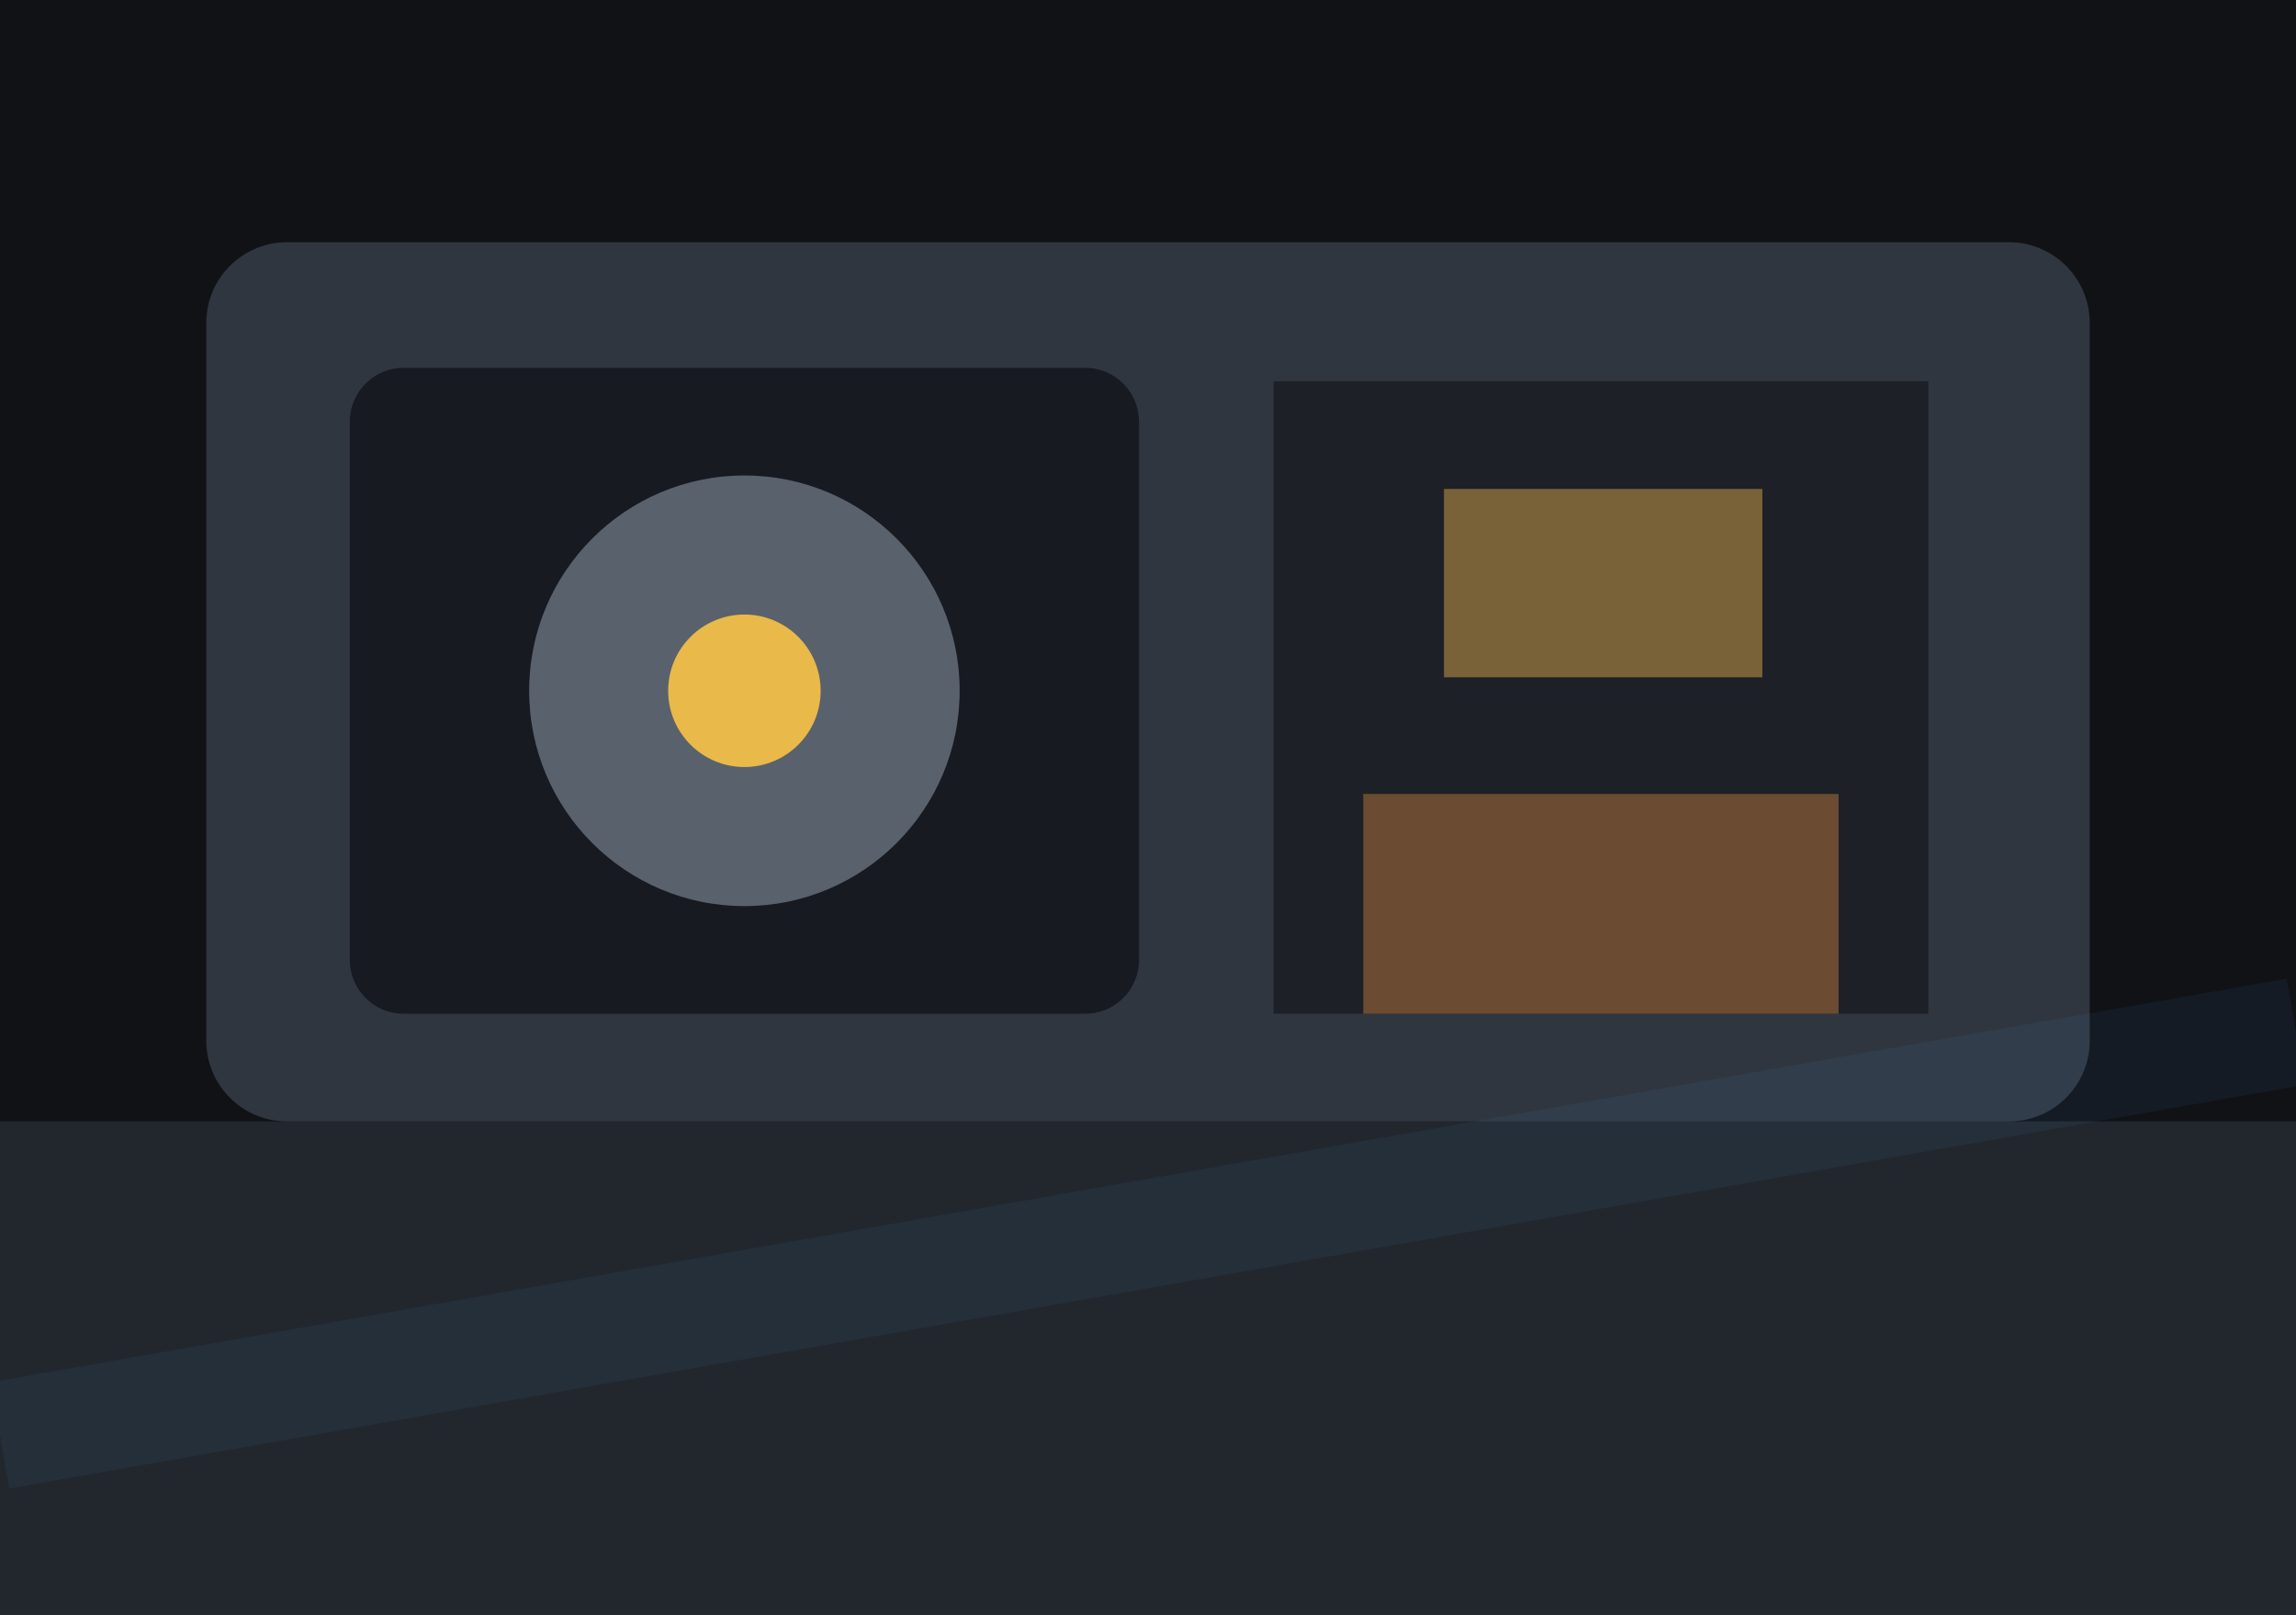
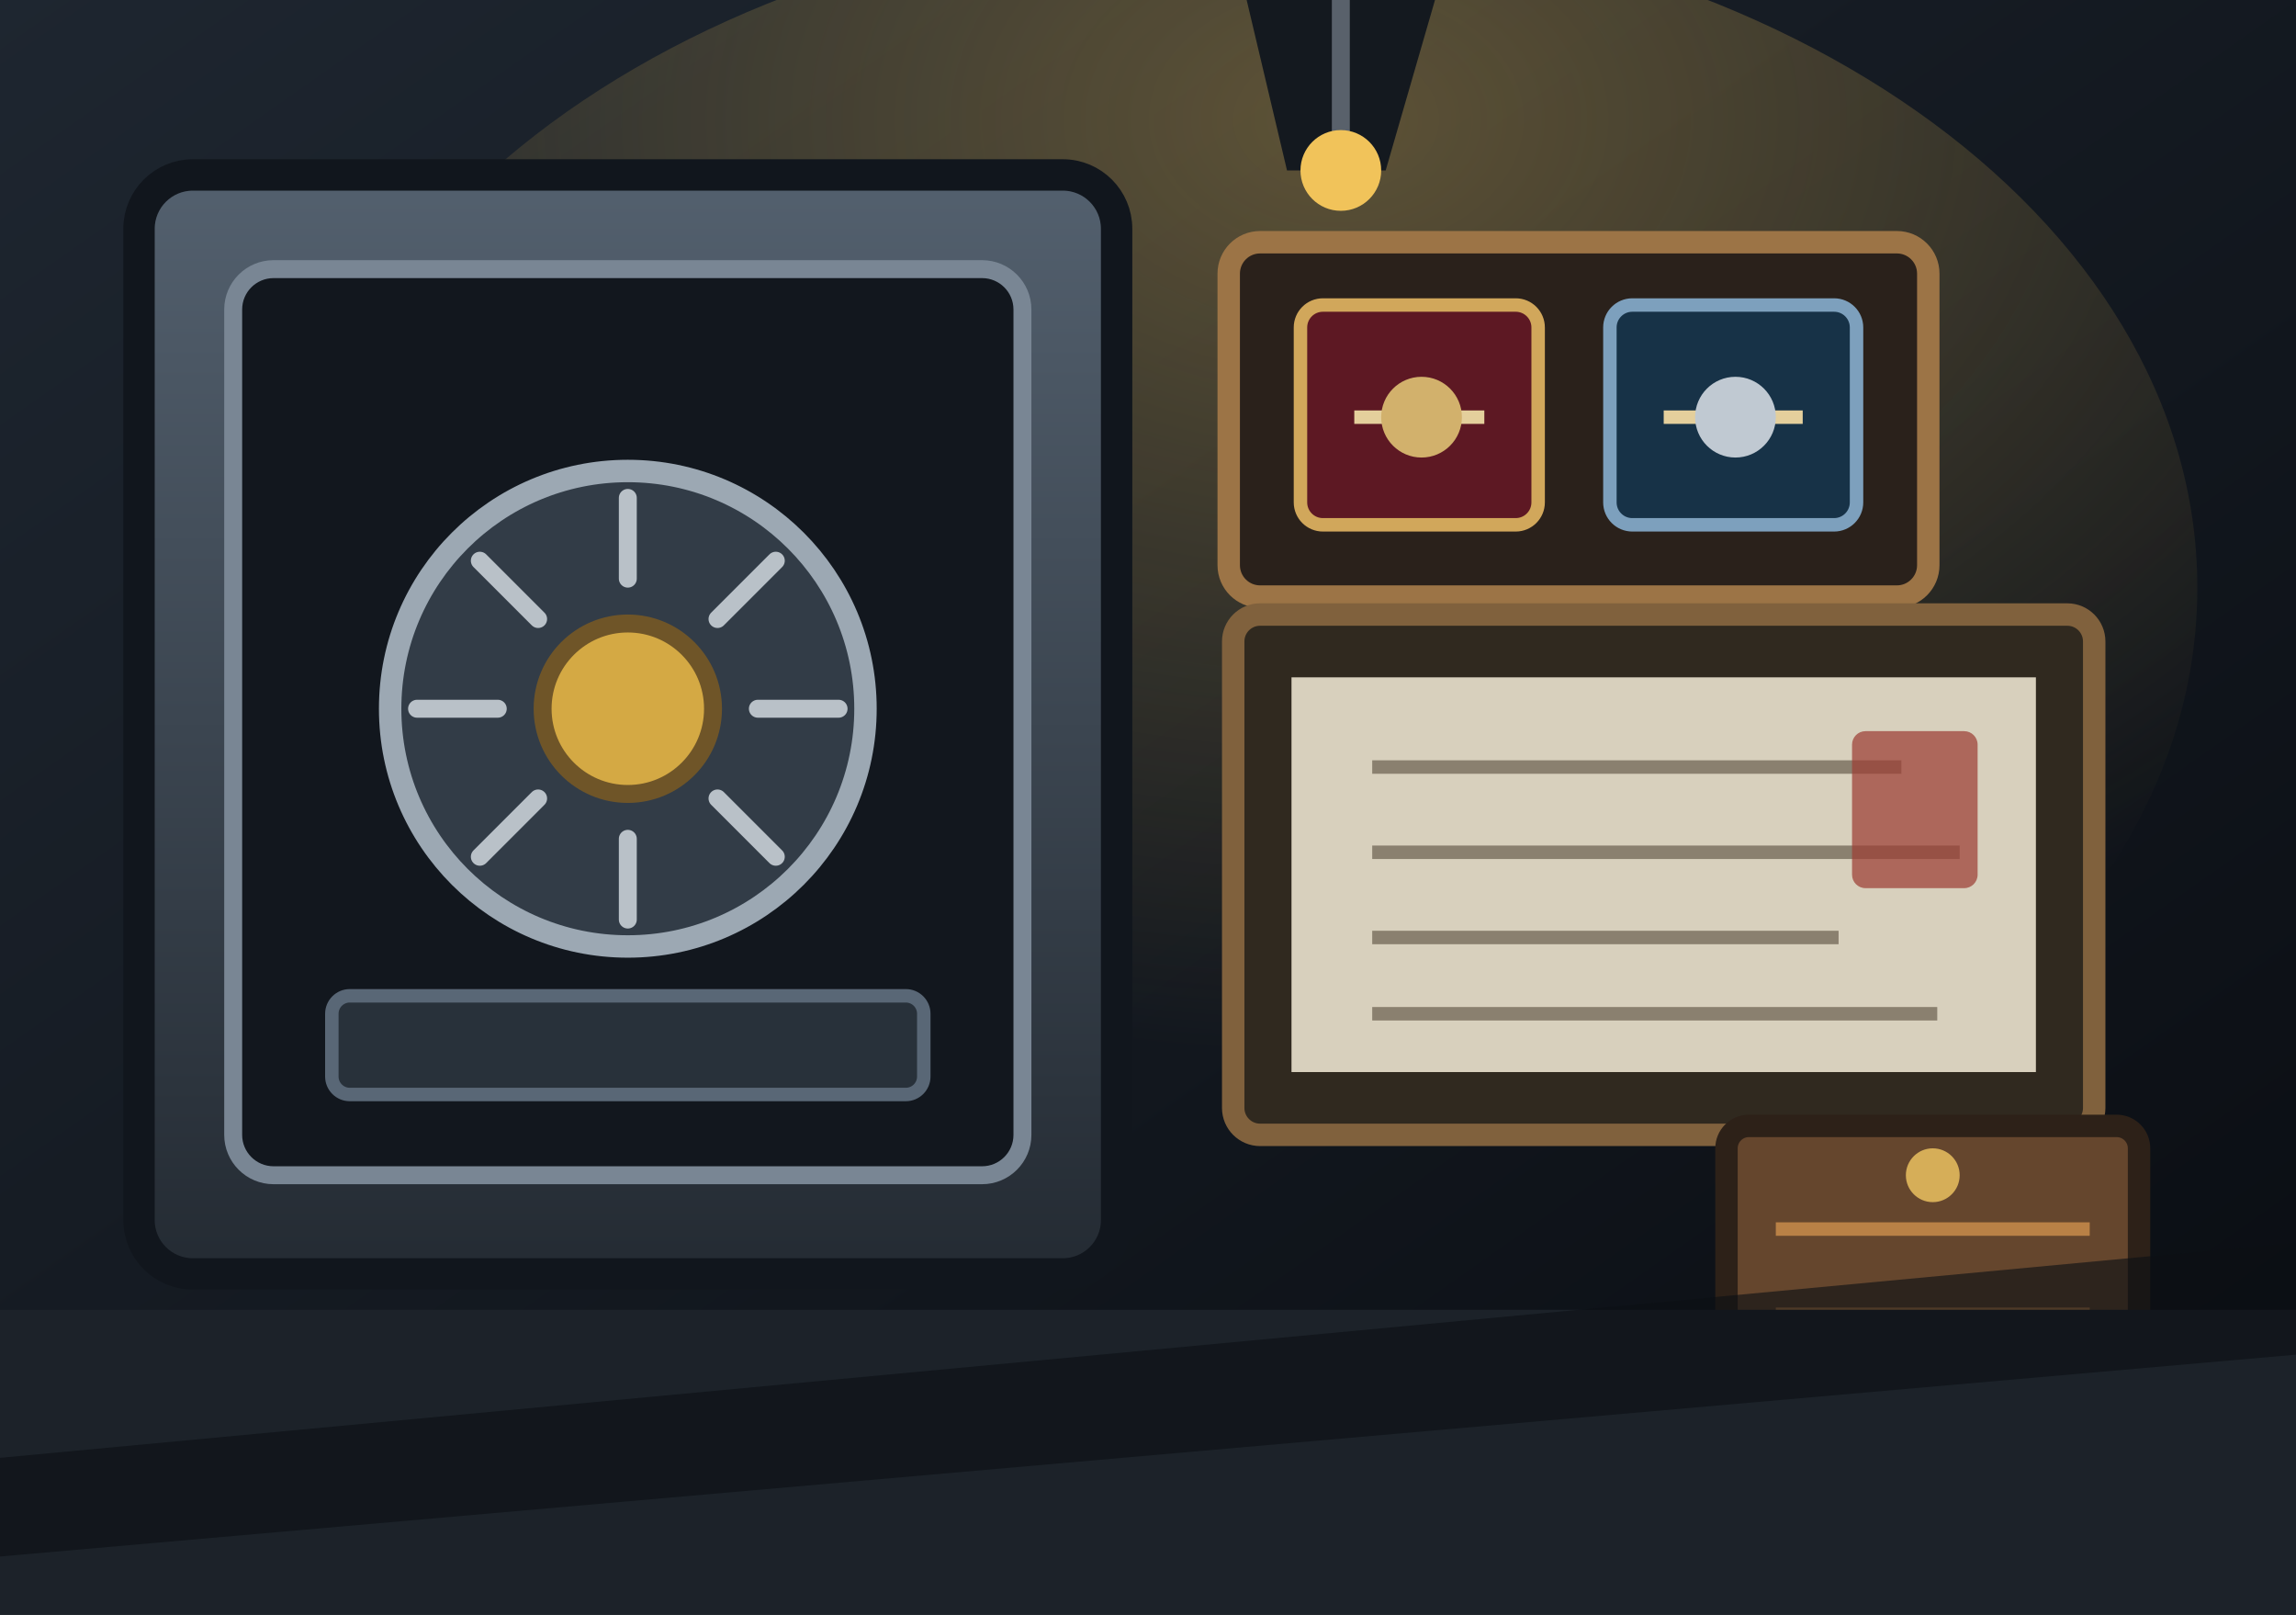
<svg xmlns="http://www.w3.org/2000/svg" viewBox="0 0 512 360">
-   <rect width="512" height="360" fill="#101216" />
-   <path fill="#22272e" d="M0 250h512v110H0z" />
-   <rect x="46" y="54" width="420" height="196" rx="18" fill="#303640" />
-   <rect x="78" y="82" width="176" height="144" rx="12" fill="#171a20" />
-   <circle cx="166" cy="154" r="48" fill="#59616c" />
-   <circle cx="166" cy="154" r="17" fill="#e9b949" />
-   <path fill="#1d2026" d="M284 85h146v141H284z" />
-   <path fill="#6b4b31" d="M304 177h106v49H304z" />
-   <path fill="#d6a34a" fill-opacity=".5" d="M322 109h71v42h-71z" />
-   <path d="M0 320 512 230" stroke="#61a8ff" stroke-width="24" stroke-opacity=".06" />
+   <defs>
+     <linearGradient id="vaultBg" x1="0" y1="0" x2="1" y2="1">
+       <stop stop-color="#1e2630" />
+       <stop offset="1" stop-color="#090c11" />
+     </linearGradient>
+     <linearGradient id="steel" x1="0" y1="0" x2="0" y2="1">
+       <stop stop-color="#53606e" />
+       <stop offset="1" stop-color="#242b33" />
+     </linearGradient>
+     <radialGradient id="spot" cx="55%" cy="15%" r="70%">
+       <stop stop-color="#ebbd58" stop-opacity=".33" />
+       <stop offset="1" stop-color="#ebbd58" stop-opacity="0" />
+     </radialGradient>
+   </defs>
+   <rect width="512" height="360" fill="url(#vaultBg)" />
+   <ellipse cx="277" cy="131" rx="213" ry="150" fill="url(#spot)" />
+   <rect x="31" y="39" width="218" height="245" rx="12" fill="url(#steel)" stroke="#11161d" stroke-width="7" />
+   <rect x="52" y="60" width="176" height="202" rx="9" fill="#12171e" stroke="#798694" stroke-width="4" />
+   <circle cx="140" cy="158" r="53" fill="#323c47" stroke="#9ca8b3" stroke-width="5" />
+   <circle cx="140" cy="158" r="19" fill="#d4a944" stroke="#6f5528" stroke-width="4" />
+   <g stroke="#b9c1c8" stroke-width="4" stroke-linecap="round">
+     <path d="M140 111v18M140 187v18M93 158h18M169 158h18" />
+     <path d="m107 125 13 13M160 178l13 13M107 191l13-13M160 138l13-13" />
+   </g>
+   <rect x="74" y="222" width="132" height="22" rx="4" fill="#28313a" stroke="#596776" stroke-width="3" />
+   <g transform="translate(352 85)">
+     <rect x="-78" y="-31" width="156" height="79" rx="7" fill="#2a211b" stroke="#9c7446" stroke-width="5" />
+     <rect x="-62" y="-17" width="53" height="49" rx="5" fill="#5d1823" stroke="#d1a75b" stroke-width="3" />
+     <rect x="7" y="-17" width="55" height="49" rx="5" fill="#173247" stroke="#7da0bd" stroke-width="3" />
+     <path d="M-50 8h29M19 8h31" stroke="#e4cf9c" stroke-width="3" />
+     <circle cx="-35" cy="8" r="9" fill="#d2b16c" />
+     <circle cx="35" cy="8" r="9" fill="#c0c9d2" />
+   </g>
+   <g transform="translate(371 195)">
+     <rect x="-96" y="-58" width="192" height="116" rx="6" fill="#30291f" stroke="#80613d" stroke-width="5" />
+     <rect x="-83" y="-44" width="166" height="88" fill="#d8d0bd" />
+     <g stroke="#746958" stroke-width="3" opacity=".78">
+       <path d="M-65-24h118M-65-5h131M-65 14h104M-65 31h126" />
+     </g>
+     <rect x="42" y="-32" width="28" height="35" rx="3" fill="#9d3f34" opacity=".72" />
+   </g>
+   <g transform="translate(431 282)">
+     <rect x="-46" y="-31" width="92" height="62" rx="5" fill="#65462d" stroke="#2d2118" stroke-width="5" />
+     <path d="M-35-8h70M-35 11h70" stroke="#b98146" stroke-width="3" />
+     <circle cx="0" cy="-20" r="6" fill="#d6ae58" />
+   </g>
+   <path d="M278 0h42l-11 38h-22z" fill="#14191f" />
+   <line x1="299" y1="0" x2="299" y2="33" stroke="#59616b" stroke-width="4" />
+   <circle cx="299" cy="38" r="9" fill="#f1c35a" />
+   <rect y="292" width="512" height="68" fill="#1c2229" />
+   <path d="M0 325 512 277v25L0 347z" fill="#0b0f14" opacity=".62" />
</svg>
